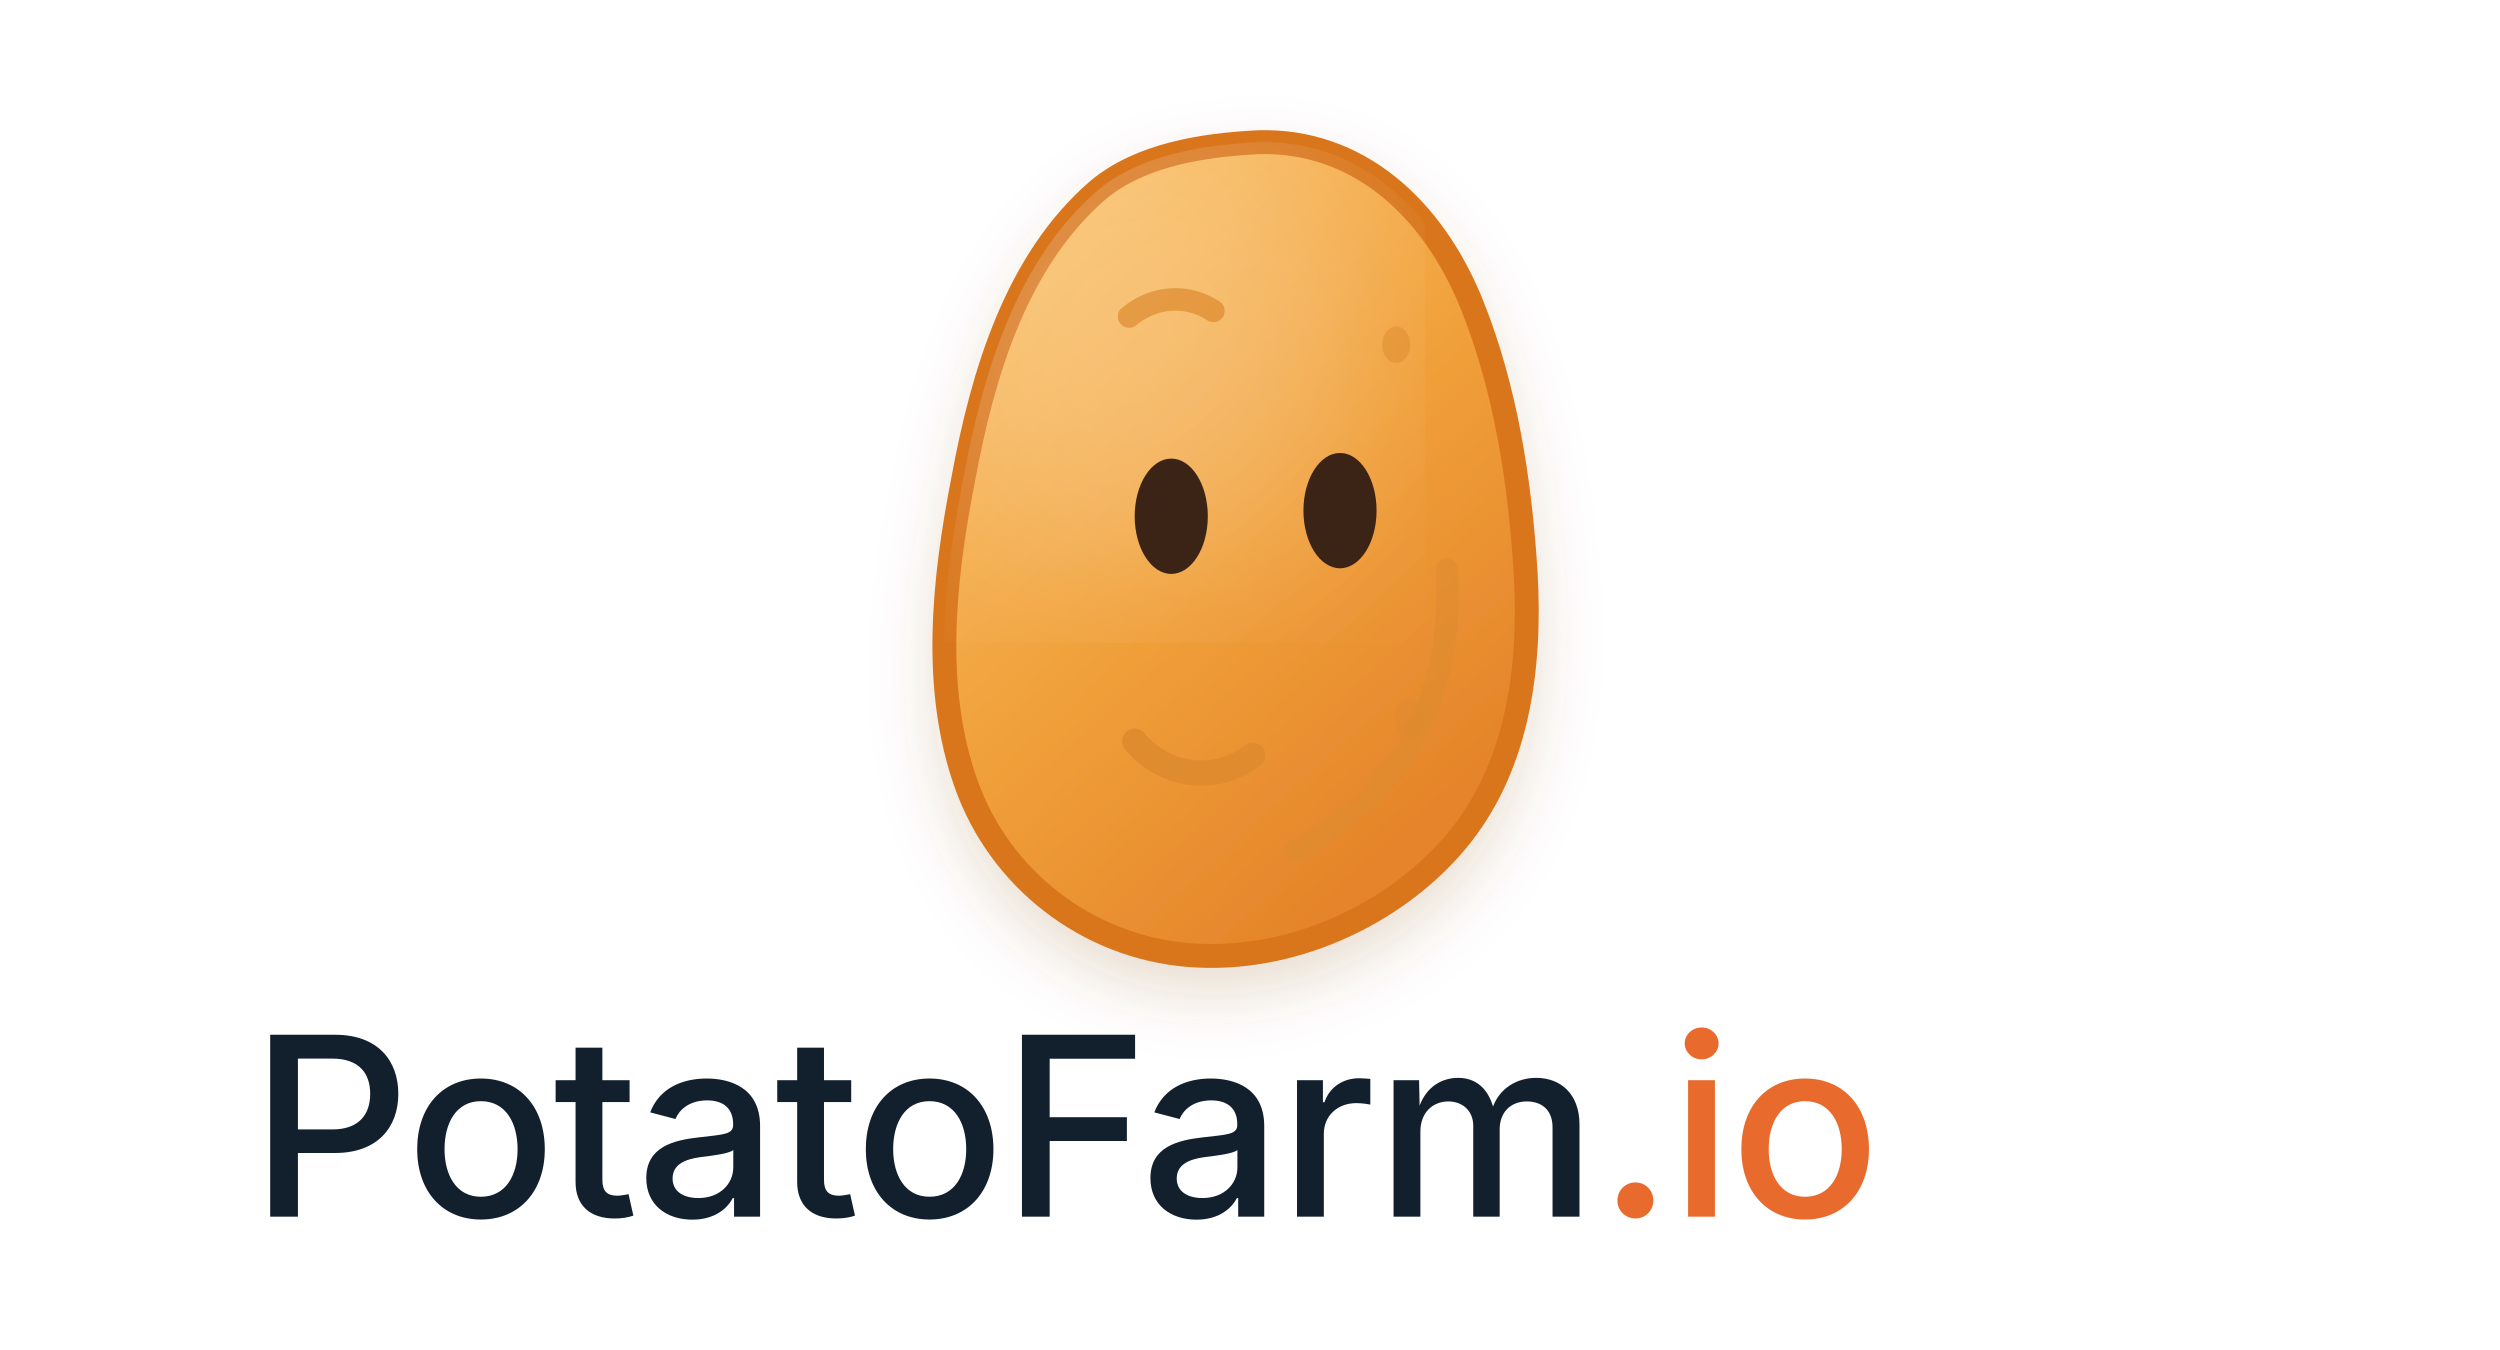
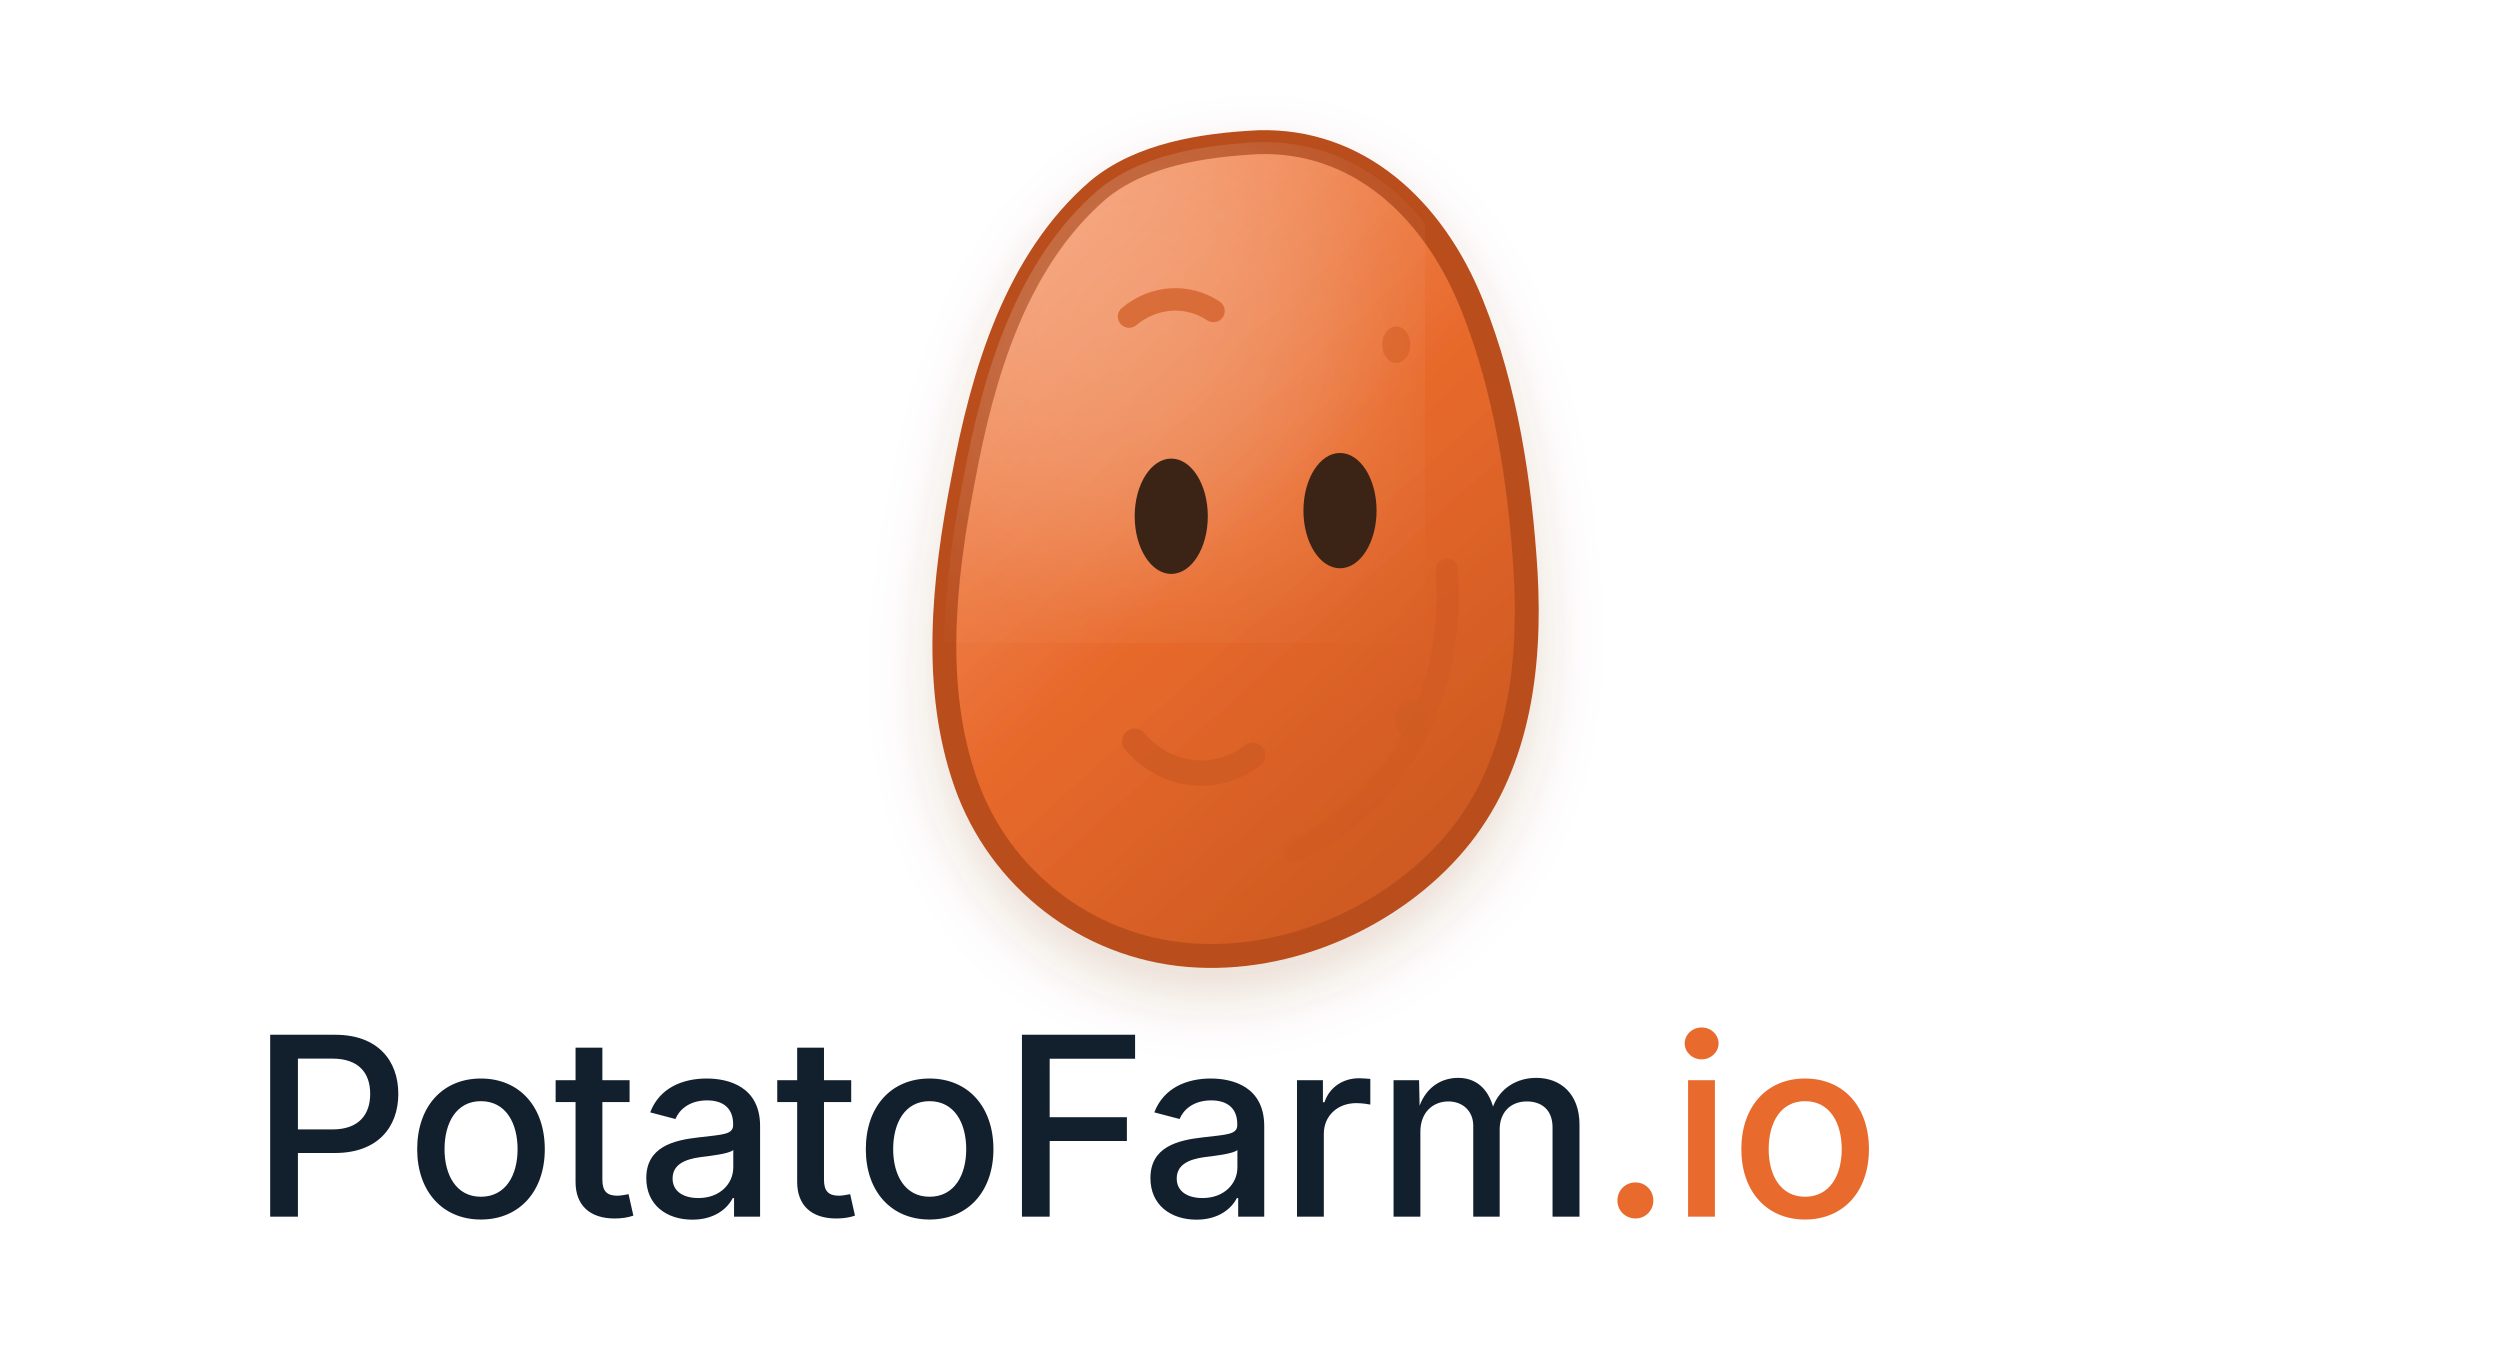
<svg xmlns="http://www.w3.org/2000/svg" viewBox="0 0 300 162" width="300" height="162">
  <rect width="300" height="162" fill="#FFFFFF" />
  <g transform="translate(96.0,12) scale(1.6875)">
    <defs>
      <linearGradient id="shs2" x1="22%" y1="10%" x2="74%" y2="90%">
-         <stop offset="0" stop-color="#F8BA5E" />
-         <stop offset="0.5" stop-color="#F0A03A" />
-         <stop offset="1" stop-color="#E5842A" />
+         <stop offset="0" stop-color="#F39263" />
+         <stop offset="0.5" stop-color="#E86A2C" />
+         <stop offset="1" stop-color="#CF5A22" />
      </linearGradient>
      <filter id="bls2">
        <feGaussianBlur stdDeviation="7" />
      </filter>
      <filter id="dps2" x="-35%" y="-35%" width="180%" height="180%">
-         <feDropShadow dx="0" dy="2" stdDeviation="2.2" flood-color="#8A4310" flood-opacity="0.18" />
+         <feDropShadow dx="0" dy="2" stdDeviation="2.2" flood-color="#8A3810" flood-opacity="0.18" />
      </filter>
      <clipPath id="cps2">
        <path d="M32.6,3.0 C39.6,2.8 45.0,7.6 47.8,14.6 C50.2,20.6 51.2,27.2 51.6,33.6 C52.0,40.6 51.0,47.6 46.6,52.8 C42.2,58.0 34.8,61.4 27.6,60.8 C20.4,60.2 14.2,55.4 11.8,48.6 C9.4,41.8 10.2,34.2 11.6,27.0 C13.0,19.4 15.4,11.4 21.2,6.4 C24.2,3.9 28.6,3.2 32.6,3.0 Z" />
      </clipPath>
    </defs>
-     <path d="M32.6,3.0 C39.6,2.8 45.0,7.6 47.8,14.6 C50.2,20.6 51.2,27.2 51.6,33.6 C52.0,40.6 51.0,47.6 46.6,52.8 C42.2,58.0 34.8,61.4 27.6,60.8 C20.4,60.2 14.2,55.4 11.8,48.6 C9.4,41.8 10.2,34.2 11.6,27.0 C13.0,19.4 15.4,11.4 21.2,6.4 C24.2,3.9 28.6,3.2 32.6,3.0 Z" fill="url(#shs2)" stroke="#D9761C" stroke-width="1.7" stroke-linejoin="round" filter="url(#dps2)" />
+     <path d="M32.6,3.0 C39.6,2.8 45.0,7.6 47.8,14.6 C50.2,20.6 51.2,27.2 51.6,33.6 C52.0,40.6 51.0,47.6 46.6,52.8 C42.2,58.0 34.8,61.4 27.6,60.8 C20.4,60.2 14.2,55.4 11.8,48.6 C9.4,41.8 10.2,34.2 11.6,27.0 C13.0,19.4 15.4,11.4 21.2,6.4 C24.2,3.9 28.6,3.2 32.6,3.0 Z" fill="url(#shs2)" stroke="#B94E1F" stroke-width="1.7" stroke-linejoin="round" filter="url(#dps2)" />
    <g clip-path="url(#cps2)">
      <ellipse cx="24" cy="17" rx="17" ry="18" fill="#FFFFFF" opacity="0.20" filter="url(#bls2)" />
    </g>
    <ellipse cx="26.4" cy="29.6" rx="2.6" ry="4.1" fill="#3B2416" />
    <ellipse cx="38.4" cy="29.2" rx="2.6" ry="4.1" fill="#3B2416" />
-     <path d="M46.0,33.4 C46.6,42.0 42.8,49.8 35.2,53.4" fill="none" stroke="#DD8A2E" stroke-width="1.6" stroke-linecap="round" opacity="0.55" />
-     <path d="M23.8,45.6 C26.0,48.2 29.6,48.6 32.2,46.6" fill="none" stroke="#DD8A2E" stroke-width="1.8" stroke-linecap="round" opacity="0.85" />
-     <path d="M23.4,15.4 C25.2,13.9 27.6,13.8 29.4,15.0" fill="none" stroke="#DD8A2E" stroke-width="1.6" stroke-linecap="round" opacity="0.7" />
-     <ellipse cx="42.4" cy="17.4" rx="1.0" ry="1.3" fill="#DD8A2E" opacity="0.5" />
-     <ellipse cx="43.4" cy="44.0" rx="1.1" ry="1.4" fill="#DD8A2E" opacity="0.45" />
+     <path d="M46.0,33.4 C46.6,42.0 42.8,49.8 35.2,53.4" fill="none" stroke="#CF5A22" stroke-width="1.6" stroke-linecap="round" opacity="0.55" />
+     <path d="M23.8,45.6 C26.0,48.2 29.6,48.6 32.2,46.6" fill="none" stroke="#CF5A22" stroke-width="1.8" stroke-linecap="round" opacity="0.85" />
+     <path d="M23.4,15.4 C25.2,13.9 27.6,13.8 29.4,15.0" fill="none" stroke="#CF5A22" stroke-width="1.6" stroke-linecap="round" opacity="0.7" />
+     <ellipse cx="42.4" cy="17.4" rx="1.0" ry="1.3" fill="#CF5A22" opacity="0.5" />
+     <ellipse cx="43.4" cy="44.0" rx="1.1" ry="1.4" fill="#CF5A22" opacity="0.45" />
  </g>
  <text x="30" y="146" font-family="Inter,-apple-system,BlinkMacSystemFont,'Segoe UI',Roboto,sans-serif" font-size="30" font-weight="500" letter-spacing="-0.4" fill="#12202E">PotatoFarm<tspan fill="#E86A2C">.io</tspan>
  </text>
</svg>
